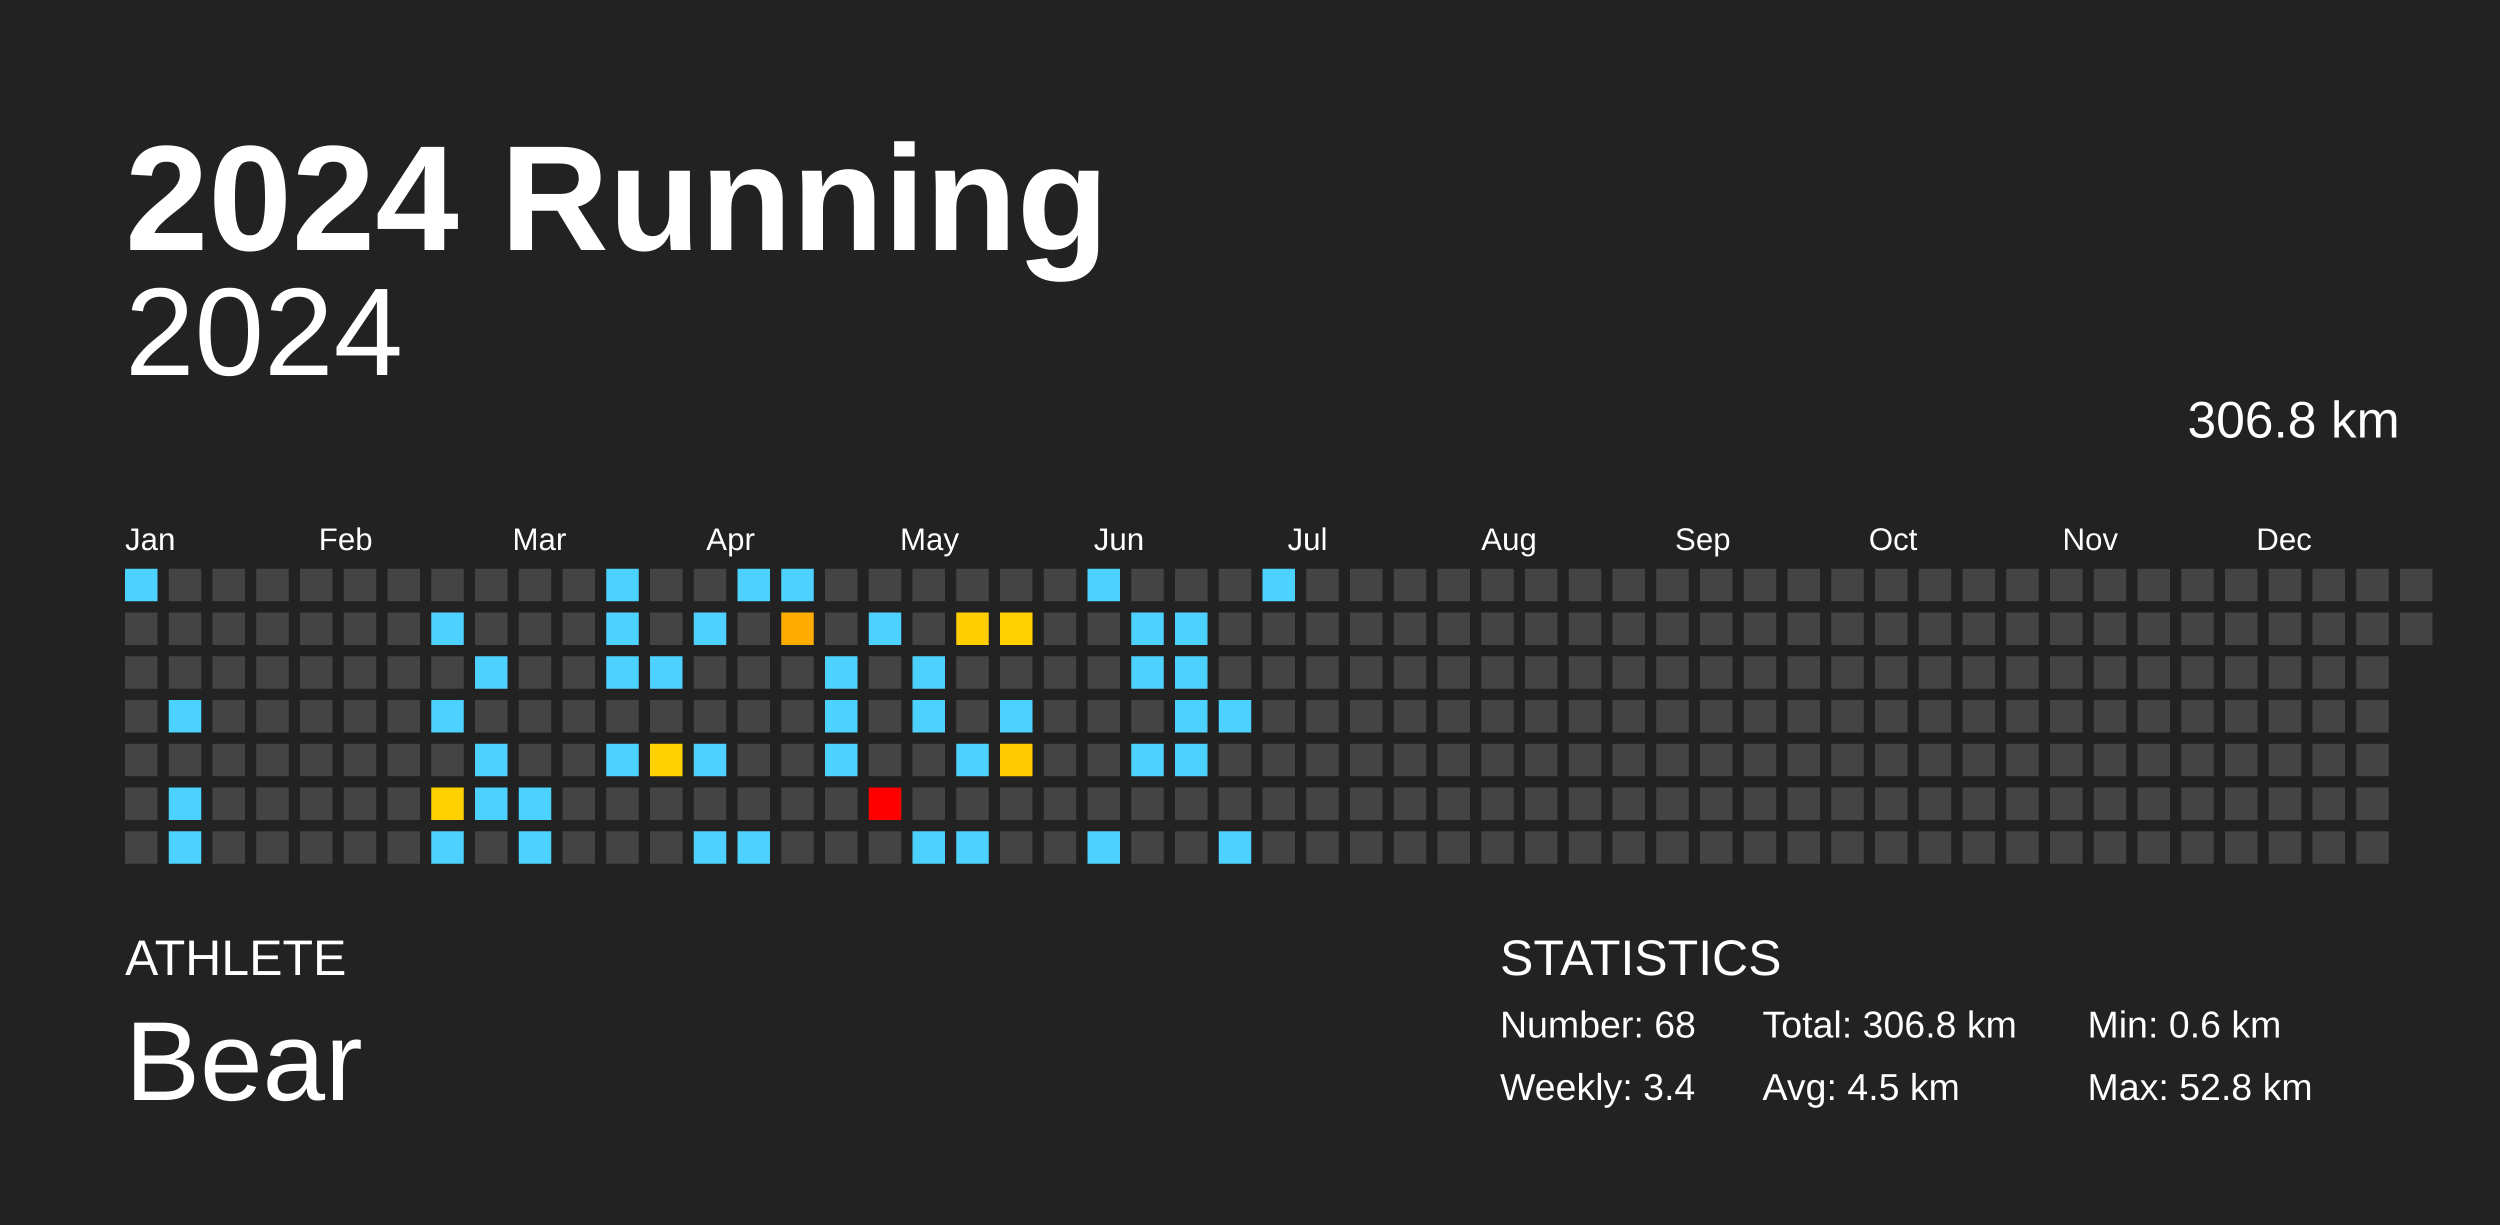
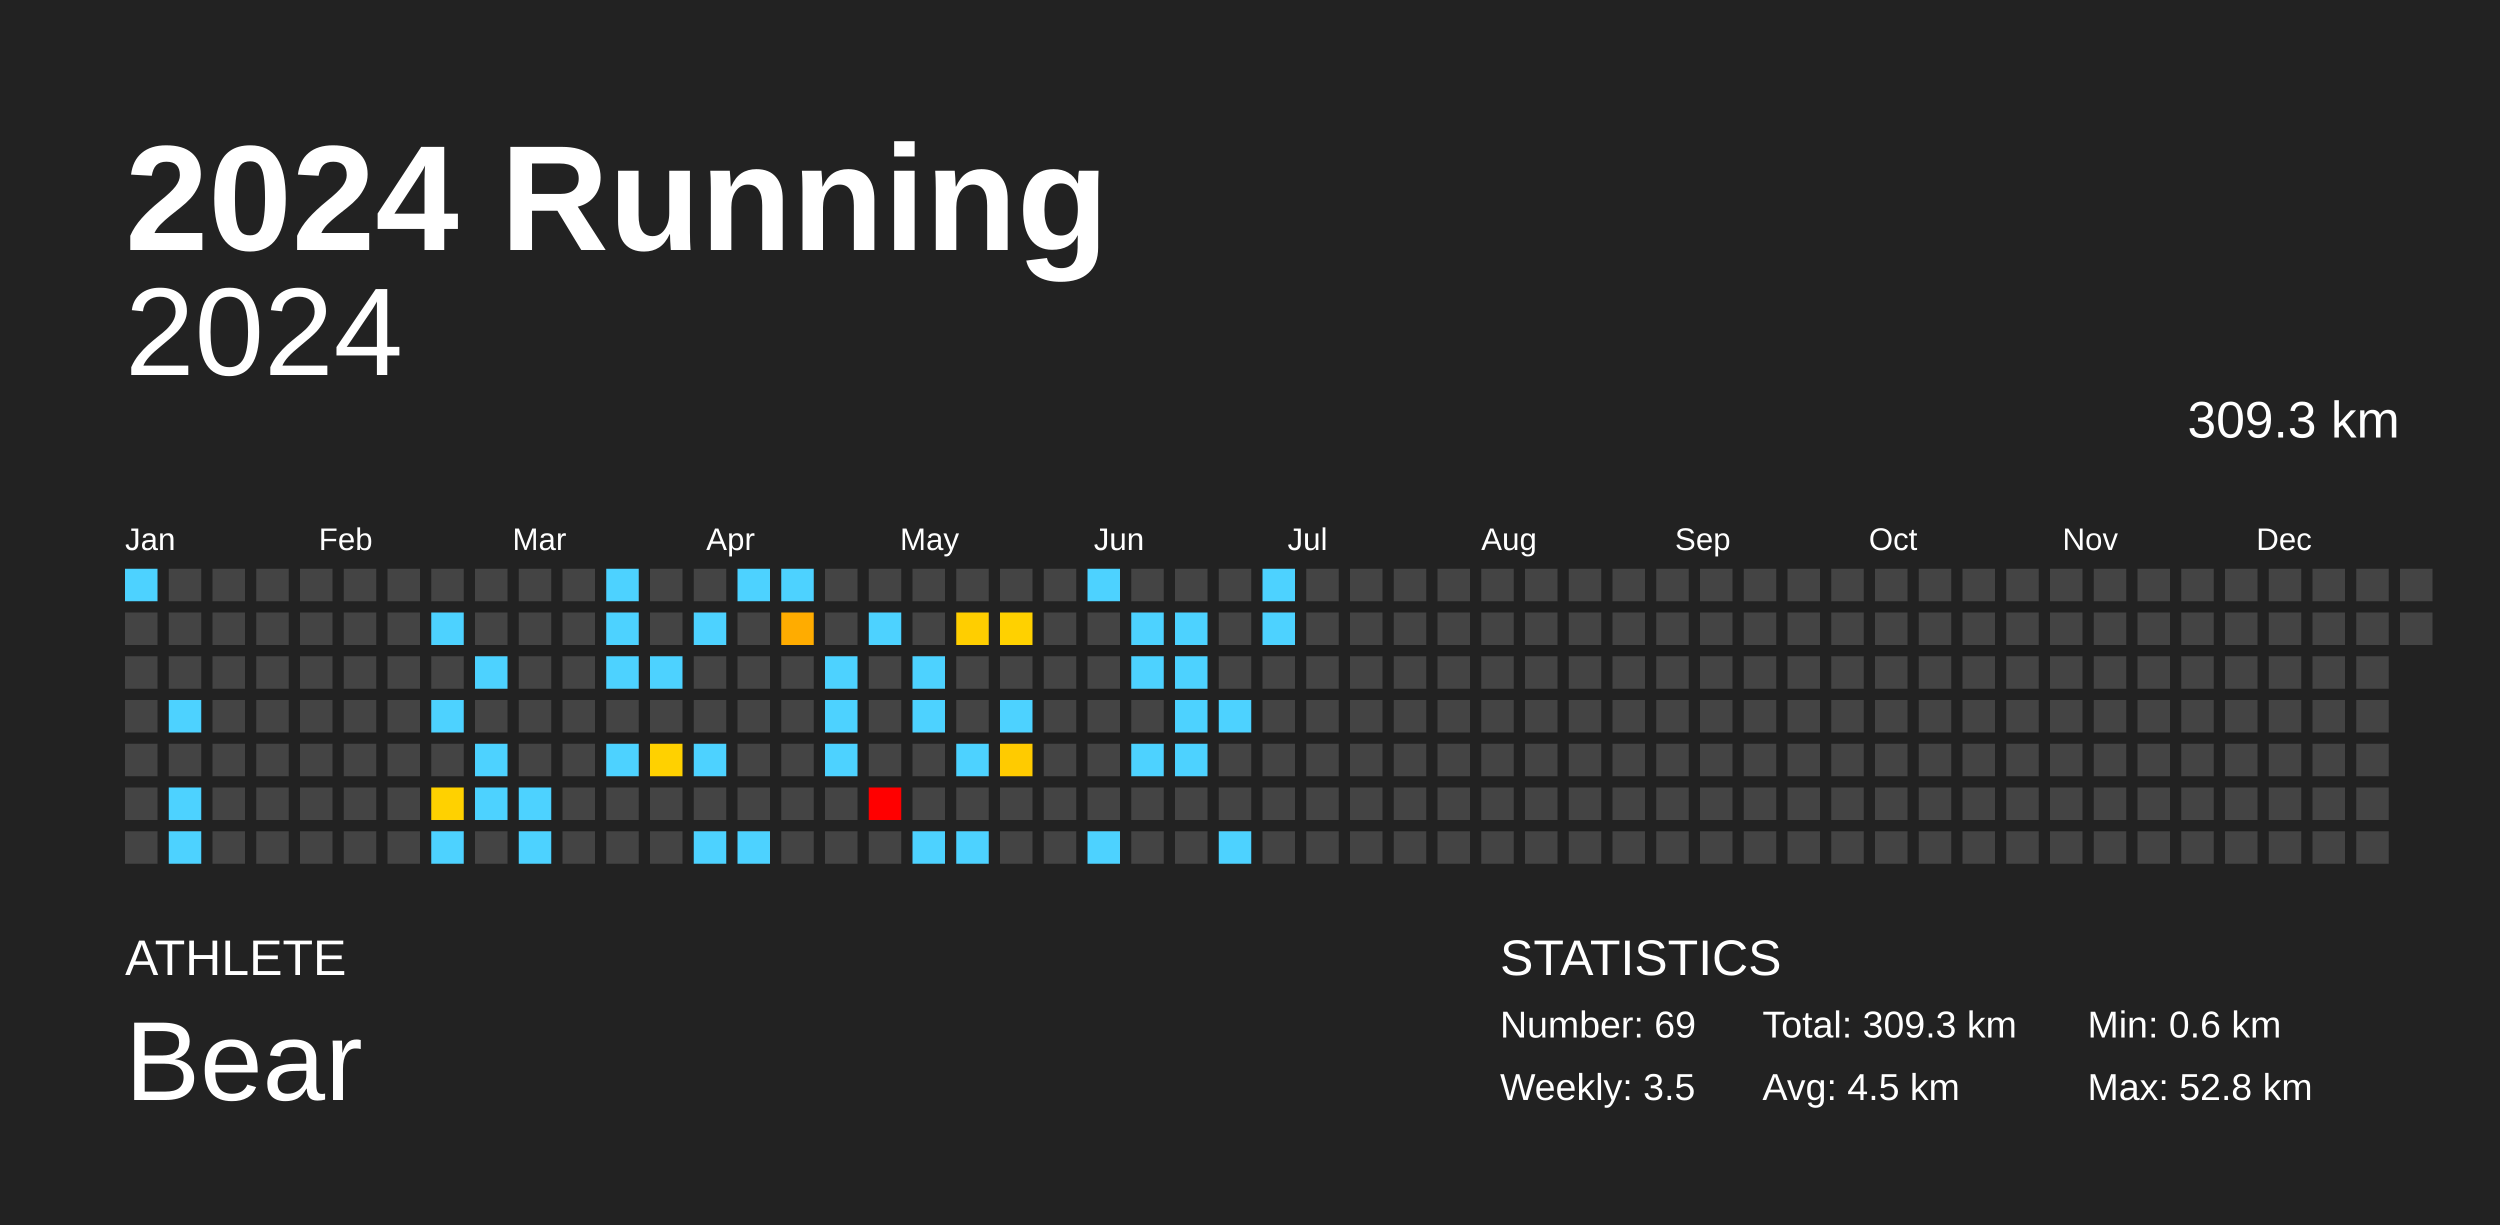
<svg xmlns="http://www.w3.org/2000/svg" baseProfile="full" height="98mm" version="1.1" viewBox="0,0,200,98" width="200mm">
  <defs />
  <rect fill="#222222" height="98" width="200" x="0" y="0" />
  <text fill="#FFFFFF" style="font-size:12px; font-family:Arial; font-weight:bold;" x="10" y="20">2024 Running</text>
  <text fill="#FFFFFF" style="font-size:4px; font-family:Arial" x="10" y="78">ATHLETE</text>
  <text fill="#FFFFFF" style="font-size:9px; font-family:Arial" x="10" y="88">Bear</text>
  <text fill="#FFFFFF" style="font-size:4px; font-family:Arial" x="120" y="78">STATISTICS</text>
-   <text fill="#FFFFFF" style="font-size:3px; font-family:Arial" x="120" y="83">Number: 68</text>
-   <text fill="#FFFFFF" style="font-size:3px; font-family:Arial" x="120" y="88">Weekly: 3.4</text>
-   <text fill="#FFFFFF" style="font-size:3px; font-family:Arial" x="141" y="83">Total: 306.8 km</text>
+   <text fill="#FFFFFF" style="font-size:3px; font-family:Arial" x="120" y="83">Number: 69</text>
+   <text fill="#FFFFFF" style="font-size:3px; font-family:Arial" x="120" y="88">Weekly: 3.5</text>
+   <text fill="#FFFFFF" style="font-size:3px; font-family:Arial" x="141" y="83">Total: 309.3 km</text>
  <text fill="#FFFFFF" style="font-size:3px; font-family:Arial" x="141" y="88">Avg: 4.5 km</text>
  <text fill="#FFFFFF" style="font-size:3px; font-family:Arial" x="167" y="83">Min: 0.6 km</text>
  <text fill="#FFFFFF" style="font-size:3px; font-family:Arial" x="167" y="88">Max: 52.8 km</text>
  <text alignment-baseline="hanging" fill="#FFFFFF" style="font-size:10.0px; font-family:Arial;" x="10" y="30">2024</text>
-   <text alignment-baseline="hanging" fill="#FFFFFF" style="font-size:4.125px; font-family:Arial;" x="175" y="35">306.8 km</text>
+   <text alignment-baseline="hanging" fill="#FFFFFF" style="font-size:4.125px; font-family:Arial;" x="175" y="35">309.3 km</text>
  <text fill="#FFFFFF" style="font-size:2.5px; font-family:Arial" x="10.0" y="44">Jan</text>
  <text fill="#FFFFFF" style="font-size:2.5px; font-family:Arial" x="25.5" y="44">Feb</text>
  <text fill="#FFFFFF" style="font-size:2.5px; font-family:Arial" x="41.0" y="44">Mar</text>
  <text fill="#FFFFFF" style="font-size:2.5px; font-family:Arial" x="56.5" y="44">Apr</text>
  <text fill="#FFFFFF" style="font-size:2.5px; font-family:Arial" x="72.0" y="44">May</text>
  <text fill="#FFFFFF" style="font-size:2.5px; font-family:Arial" x="87.5" y="44">Jun</text>
  <text fill="#FFFFFF" style="font-size:2.5px; font-family:Arial" x="103.0" y="44">Jul</text>
  <text fill="#FFFFFF" style="font-size:2.5px; font-family:Arial" x="118.5" y="44">Aug</text>
  <text fill="#FFFFFF" style="font-size:2.5px; font-family:Arial" x="134.0" y="44">Sep</text>
  <text fill="#FFFFFF" style="font-size:2.5px; font-family:Arial" x="149.5" y="44">Oct</text>
  <text fill="#FFFFFF" style="font-size:2.5px; font-family:Arial" x="165.0" y="44">Nov</text>
  <text fill="#FFFFFF" style="font-size:2.5px; font-family:Arial" x="180.5" y="44">Dec</text>
  <rect fill="#4dd2ff" height="2.6" width="2.6" x="10.0" y="45.5" />
  <rect fill="#444444" height="2.6" width="2.6" x="10.0" y="49.0" />
  <rect fill="#444444" height="2.6" width="2.6" x="10.0" y="52.5" />
  <rect fill="#444444" height="2.6" width="2.6" x="10.0" y="56.0" />
  <rect fill="#444444" height="2.6" width="2.6" x="10.0" y="59.5" />
  <rect fill="#444444" height="2.6" width="2.6" x="10.0" y="63.0" />
  <rect fill="#444444" height="2.6" width="2.6" x="10.0" y="66.5" />
  <rect fill="#444444" height="2.6" width="2.6" x="13.5" y="45.5" />
  <rect fill="#444444" height="2.6" width="2.6" x="13.5" y="49.0" />
  <rect fill="#444444" height="2.6" width="2.6" x="13.5" y="52.5" />
  <rect fill="#4dd2ff" height="2.6" width="2.6" x="13.5" y="56.0" />
  <rect fill="#444444" height="2.6" width="2.6" x="13.5" y="59.5" />
  <rect fill="#4dd2ff" height="2.6" width="2.6" x="13.5" y="63.0" />
  <rect fill="#4dd2ff" height="2.6" width="2.6" x="13.5" y="66.5" />
  <rect fill="#444444" height="2.6" width="2.6" x="17.0" y="45.5" />
  <rect fill="#444444" height="2.6" width="2.6" x="17.0" y="49.0" />
  <rect fill="#444444" height="2.6" width="2.6" x="17.0" y="52.5" />
  <rect fill="#444444" height="2.6" width="2.6" x="17.0" y="56.0" />
  <rect fill="#444444" height="2.6" width="2.6" x="17.0" y="59.5" />
  <rect fill="#444444" height="2.6" width="2.6" x="17.0" y="63.0" />
  <rect fill="#444444" height="2.6" width="2.6" x="17.0" y="66.5" />
  <rect fill="#444444" height="2.6" width="2.6" x="20.5" y="45.5" />
  <rect fill="#444444" height="2.6" width="2.6" x="20.5" y="49.0" />
  <rect fill="#444444" height="2.6" width="2.6" x="20.5" y="52.5" />
  <rect fill="#444444" height="2.6" width="2.6" x="20.5" y="56.0" />
  <rect fill="#444444" height="2.6" width="2.6" x="20.5" y="59.5" />
  <rect fill="#444444" height="2.6" width="2.6" x="20.5" y="63.0" />
  <rect fill="#444444" height="2.6" width="2.6" x="20.5" y="66.5" />
  <rect fill="#444444" height="2.6" width="2.6" x="24.0" y="45.5" />
  <rect fill="#444444" height="2.6" width="2.6" x="24.0" y="49.0" />
  <rect fill="#444444" height="2.6" width="2.6" x="24.0" y="52.5" />
  <rect fill="#444444" height="2.6" width="2.6" x="24.0" y="56.0" />
  <rect fill="#444444" height="2.6" width="2.6" x="24.0" y="59.5" />
  <rect fill="#444444" height="2.6" width="2.6" x="24.0" y="63.0" />
  <rect fill="#444444" height="2.6" width="2.6" x="24.0" y="66.5" />
  <rect fill="#444444" height="2.6" width="2.6" x="27.5" y="45.5" />
  <rect fill="#444444" height="2.6" width="2.6" x="27.5" y="49.0" />
  <rect fill="#444444" height="2.6" width="2.6" x="27.5" y="52.5" />
  <rect fill="#444444" height="2.6" width="2.6" x="27.5" y="56.0" />
  <rect fill="#444444" height="2.6" width="2.6" x="27.5" y="59.5" />
  <rect fill="#444444" height="2.6" width="2.6" x="27.5" y="63.0" />
  <rect fill="#444444" height="2.6" width="2.6" x="27.5" y="66.5" />
  <rect fill="#444444" height="2.6" width="2.6" x="31.0" y="45.5" />
  <rect fill="#444444" height="2.6" width="2.6" x="31.0" y="49.0" />
  <rect fill="#444444" height="2.6" width="2.6" x="31.0" y="52.5" />
  <rect fill="#444444" height="2.6" width="2.6" x="31.0" y="56.0" />
  <rect fill="#444444" height="2.6" width="2.6" x="31.0" y="59.5" />
  <rect fill="#444444" height="2.6" width="2.6" x="31.0" y="63.0" />
  <rect fill="#444444" height="2.6" width="2.6" x="31.0" y="66.5" />
  <rect fill="#444444" height="2.6" width="2.6" x="34.5" y="45.5" />
  <rect fill="#4dd2ff" height="2.6" width="2.6" x="34.5" y="49.0" />
  <rect fill="#444444" height="2.6" width="2.6" x="34.5" y="52.5" />
  <rect fill="#4dd2ff" height="2.6" width="2.6" x="34.5" y="56.0" />
  <rect fill="#444444" height="2.6" width="2.6" x="34.5" y="59.5" />
  <rect fill="#ffd100" height="2.6" width="2.6" x="34.5" y="63.0" />
  <rect fill="#4dd2ff" height="2.6" width="2.6" x="34.5" y="66.5" />
  <rect fill="#444444" height="2.6" width="2.6" x="38.0" y="45.5" />
  <rect fill="#444444" height="2.6" width="2.6" x="38.0" y="49.0" />
  <rect fill="#4dd2ff" height="2.6" width="2.6" x="38.0" y="52.5" />
  <rect fill="#444444" height="2.6" width="2.6" x="38.0" y="56.0" />
  <rect fill="#4dd2ff" height="2.6" width="2.6" x="38.0" y="59.5" />
  <rect fill="#4dd2ff" height="2.6" width="2.6" x="38.0" y="63.0" />
  <rect fill="#444444" height="2.6" width="2.6" x="38.0" y="66.5" />
  <rect fill="#444444" height="2.6" width="2.6" x="41.5" y="45.5" />
  <rect fill="#444444" height="2.6" width="2.6" x="41.5" y="49.0" />
  <rect fill="#444444" height="2.6" width="2.6" x="41.5" y="52.5" />
  <rect fill="#444444" height="2.6" width="2.6" x="41.5" y="56.0" />
  <rect fill="#444444" height="2.6" width="2.6" x="41.5" y="59.5" />
  <rect fill="#4dd2ff" height="2.6" width="2.6" x="41.5" y="63.0" />
  <rect fill="#4dd2ff" height="2.6" width="2.6" x="41.5" y="66.5" />
  <rect fill="#444444" height="2.6" width="2.6" x="45.0" y="45.5" />
  <rect fill="#444444" height="2.6" width="2.6" x="45.0" y="49.0" />
  <rect fill="#444444" height="2.6" width="2.6" x="45.0" y="52.5" />
  <rect fill="#444444" height="2.6" width="2.6" x="45.0" y="56.0" />
  <rect fill="#444444" height="2.6" width="2.6" x="45.0" y="59.5" />
  <rect fill="#444444" height="2.6" width="2.6" x="45.0" y="63.0" />
  <rect fill="#444444" height="2.6" width="2.6" x="45.0" y="66.5" />
  <rect fill="#4dd2ff" height="2.6" width="2.6" x="48.5" y="45.5" />
  <rect fill="#4dd2ff" height="2.6" width="2.6" x="48.5" y="49.0" />
  <rect fill="#4dd2ff" height="2.6" width="2.6" x="48.5" y="52.5" />
  <rect fill="#444444" height="2.6" width="2.6" x="48.5" y="56.0" />
  <rect fill="#4dd2ff" height="2.6" width="2.6" x="48.5" y="59.5" />
  <rect fill="#444444" height="2.6" width="2.6" x="48.5" y="63.0" />
  <rect fill="#444444" height="2.6" width="2.6" x="48.5" y="66.5" />
  <rect fill="#444444" height="2.6" width="2.6" x="52.0" y="45.5" />
  <rect fill="#444444" height="2.6" width="2.6" x="52.0" y="49.0" />
  <rect fill="#4dd2ff" height="2.6" width="2.6" x="52.0" y="52.5" />
  <rect fill="#444444" height="2.6" width="2.6" x="52.0" y="56.0" />
  <rect fill="#ffd100" height="2.6" width="2.6" x="52.0" y="59.5" />
  <rect fill="#444444" height="2.6" width="2.6" x="52.0" y="63.0" />
  <rect fill="#444444" height="2.6" width="2.6" x="52.0" y="66.5" />
  <rect fill="#444444" height="2.6" width="2.6" x="55.5" y="45.5" />
  <rect fill="#4dd2ff" height="2.6" width="2.6" x="55.5" y="49.0" />
  <rect fill="#444444" height="2.6" width="2.6" x="55.5" y="52.5" />
  <rect fill="#444444" height="2.6" width="2.6" x="55.5" y="56.0" />
  <rect fill="#4dd2ff" height="2.6" width="2.6" x="55.5" y="59.5" />
  <rect fill="#444444" height="2.6" width="2.6" x="55.5" y="63.0" />
  <rect fill="#4dd2ff" height="2.6" width="2.6" x="55.5" y="66.5" />
  <rect fill="#4dd2ff" height="2.6" width="2.6" x="59.0" y="45.5" />
  <rect fill="#444444" height="2.6" width="2.6" x="59.0" y="49.0" />
  <rect fill="#444444" height="2.6" width="2.6" x="59.0" y="52.5" />
  <rect fill="#444444" height="2.6" width="2.6" x="59.0" y="56.0" />
  <rect fill="#444444" height="2.6" width="2.6" x="59.0" y="59.5" />
  <rect fill="#444444" height="2.6" width="2.6" x="59.0" y="63.0" />
  <rect fill="#4dd2ff" height="2.6" width="2.6" x="59.0" y="66.5" />
  <rect fill="#4dd2ff" height="2.6" width="2.6" x="62.5" y="45.5" />
  <rect fill="#ffac00" height="2.6" width="2.6" x="62.5" y="49.0" />
  <rect fill="#444444" height="2.6" width="2.6" x="62.5" y="52.5" />
  <rect fill="#444444" height="2.6" width="2.6" x="62.5" y="56.0" />
  <rect fill="#444444" height="2.6" width="2.6" x="62.5" y="59.5" />
  <rect fill="#444444" height="2.6" width="2.6" x="62.5" y="63.0" />
  <rect fill="#444444" height="2.6" width="2.6" x="62.5" y="66.5" />
  <rect fill="#444444" height="2.6" width="2.6" x="66.0" y="45.5" />
  <rect fill="#444444" height="2.6" width="2.6" x="66.0" y="49.0" />
  <rect fill="#4dd2ff" height="2.6" width="2.6" x="66.0" y="52.5" />
  <rect fill="#4dd2ff" height="2.6" width="2.6" x="66.0" y="56.0" />
  <rect fill="#4dd2ff" height="2.6" width="2.6" x="66.0" y="59.5" />
  <rect fill="#444444" height="2.6" width="2.6" x="66.0" y="63.0" />
  <rect fill="#444444" height="2.6" width="2.6" x="66.0" y="66.5" />
  <rect fill="#444444" height="2.6" width="2.6" x="69.5" y="45.5" />
  <rect fill="#4dd2ff" height="2.6" width="2.6" x="69.5" y="49.0" />
  <rect fill="#444444" height="2.6" width="2.6" x="69.5" y="52.5" />
  <rect fill="#444444" height="2.6" width="2.6" x="69.5" y="56.0" />
  <rect fill="#444444" height="2.6" width="2.6" x="69.5" y="59.5" />
  <rect fill="red" height="2.6" width="2.6" x="69.5" y="63.0" />
  <rect fill="#444444" height="2.6" width="2.6" x="69.5" y="66.5" />
  <rect fill="#444444" height="2.6" width="2.6" x="73.0" y="45.5" />
  <rect fill="#444444" height="2.6" width="2.6" x="73.0" y="49.0" />
  <rect fill="#4dd2ff" height="2.6" width="2.6" x="73.0" y="52.5" />
  <rect fill="#4dd2ff" height="2.6" width="2.6" x="73.0" y="56.0" />
  <rect fill="#444444" height="2.6" width="2.6" x="73.0" y="59.5" />
  <rect fill="#444444" height="2.6" width="2.6" x="73.0" y="63.0" />
  <rect fill="#4dd2ff" height="2.6" width="2.6" x="73.0" y="66.5" />
  <rect fill="#444444" height="2.6" width="2.6" x="76.5" y="45.5" />
  <rect fill="#ffce00" height="2.6" width="2.6" x="76.5" y="49.0" />
  <rect fill="#444444" height="2.6" width="2.6" x="76.5" y="52.5" />
  <rect fill="#444444" height="2.6" width="2.6" x="76.5" y="56.0" />
  <rect fill="#4dd2ff" height="2.6" width="2.6" x="76.5" y="59.5" />
  <rect fill="#444444" height="2.6" width="2.6" x="76.5" y="63.0" />
  <rect fill="#4dd2ff" height="2.6" width="2.6" x="76.5" y="66.5" />
  <rect fill="#444444" height="2.6" width="2.6" x="80.0" y="45.5" />
  <rect fill="#ffd100" height="2.6" width="2.6" x="80.0" y="49.0" />
  <rect fill="#444444" height="2.6" width="2.6" x="80.0" y="52.5" />
  <rect fill="#4dd2ff" height="2.6" width="2.6" x="80.0" y="56.0" />
  <rect fill="#ffcb00" height="2.6" width="2.6" x="80.0" y="59.5" />
  <rect fill="#444444" height="2.6" width="2.6" x="80.0" y="63.0" />
  <rect fill="#444444" height="2.6" width="2.6" x="80.0" y="66.5" />
  <rect fill="#444444" height="2.6" width="2.6" x="83.5" y="45.5" />
  <rect fill="#444444" height="2.6" width="2.6" x="83.5" y="49.0" />
  <rect fill="#444444" height="2.6" width="2.6" x="83.5" y="52.5" />
  <rect fill="#444444" height="2.6" width="2.6" x="83.5" y="56.0" />
  <rect fill="#444444" height="2.6" width="2.6" x="83.5" y="59.5" />
  <rect fill="#444444" height="2.6" width="2.6" x="83.5" y="63.0" />
  <rect fill="#444444" height="2.6" width="2.6" x="83.5" y="66.5" />
  <rect fill="#4dd2ff" height="2.6" width="2.6" x="87.0" y="45.5" />
  <rect fill="#444444" height="2.6" width="2.6" x="87.0" y="49.0" />
  <rect fill="#444444" height="2.6" width="2.6" x="87.0" y="52.5" />
  <rect fill="#444444" height="2.6" width="2.6" x="87.0" y="56.0" />
  <rect fill="#444444" height="2.6" width="2.6" x="87.0" y="59.5" />
  <rect fill="#444444" height="2.6" width="2.6" x="87.0" y="63.0" />
  <rect fill="#4dd2ff" height="2.6" width="2.6" x="87.0" y="66.5" />
  <rect fill="#444444" height="2.6" width="2.6" x="90.5" y="45.5" />
  <rect fill="#4dd2ff" height="2.6" width="2.6" x="90.5" y="49.0" />
  <rect fill="#4dd2ff" height="2.6" width="2.6" x="90.5" y="52.5" />
  <rect fill="#444444" height="2.6" width="2.6" x="90.5" y="56.0" />
  <rect fill="#4dd2ff" height="2.6" width="2.6" x="90.5" y="59.5" />
  <rect fill="#444444" height="2.6" width="2.6" x="90.5" y="63.0" />
  <rect fill="#444444" height="2.6" width="2.6" x="90.5" y="66.5" />
  <rect fill="#444444" height="2.6" width="2.6" x="94.0" y="45.5" />
  <rect fill="#4dd2ff" height="2.6" width="2.6" x="94.0" y="49.0" />
  <rect fill="#4dd2ff" height="2.6" width="2.6" x="94.0" y="52.5" />
  <rect fill="#4dd2ff" height="2.6" width="2.6" x="94.0" y="56.0" />
  <rect fill="#4dd2ff" height="2.6" width="2.6" x="94.0" y="59.5" />
  <rect fill="#444444" height="2.6" width="2.6" x="94.0" y="63.0" />
  <rect fill="#444444" height="2.6" width="2.6" x="94.0" y="66.5" />
  <rect fill="#444444" height="2.6" width="2.6" x="97.5" y="45.5" />
  <rect fill="#444444" height="2.6" width="2.6" x="97.5" y="49.0" />
  <rect fill="#444444" height="2.6" width="2.6" x="97.5" y="52.5" />
  <rect fill="#4dd2ff" height="2.6" width="2.6" x="97.5" y="56.0" />
  <rect fill="#444444" height="2.6" width="2.6" x="97.5" y="59.5" />
  <rect fill="#444444" height="2.6" width="2.6" x="97.5" y="63.0" />
  <rect fill="#4dd2ff" height="2.6" width="2.6" x="97.5" y="66.5" />
  <rect fill="#4dd2ff" height="2.6" width="2.6" x="101.0" y="45.5" />
-   <rect fill="#444444" height="2.6" width="2.6" x="101.0" y="49.0" />
+   <rect fill="#4dd2ff" height="2.6" width="2.6" x="101.0" y="49.0" />
  <rect fill="#444444" height="2.6" width="2.6" x="101.0" y="52.5" />
  <rect fill="#444444" height="2.6" width="2.6" x="101.0" y="56.0" />
  <rect fill="#444444" height="2.6" width="2.6" x="101.0" y="59.5" />
  <rect fill="#444444" height="2.6" width="2.6" x="101.0" y="63.0" />
  <rect fill="#444444" height="2.6" width="2.6" x="101.0" y="66.5" />
  <rect fill="#444444" height="2.6" width="2.6" x="104.5" y="45.5" />
  <rect fill="#444444" height="2.6" width="2.6" x="104.5" y="49.0" />
  <rect fill="#444444" height="2.6" width="2.6" x="104.5" y="52.5" />
  <rect fill="#444444" height="2.6" width="2.6" x="104.5" y="56.0" />
  <rect fill="#444444" height="2.6" width="2.6" x="104.5" y="59.5" />
  <rect fill="#444444" height="2.6" width="2.6" x="104.5" y="63.0" />
  <rect fill="#444444" height="2.6" width="2.6" x="104.5" y="66.5" />
  <rect fill="#444444" height="2.6" width="2.6" x="108.0" y="45.5" />
  <rect fill="#444444" height="2.6" width="2.6" x="108.0" y="49.0" />
  <rect fill="#444444" height="2.6" width="2.6" x="108.0" y="52.5" />
  <rect fill="#444444" height="2.6" width="2.6" x="108.0" y="56.0" />
  <rect fill="#444444" height="2.6" width="2.6" x="108.0" y="59.5" />
  <rect fill="#444444" height="2.6" width="2.6" x="108.0" y="63.0" />
  <rect fill="#444444" height="2.6" width="2.6" x="108.0" y="66.5" />
  <rect fill="#444444" height="2.6" width="2.6" x="111.5" y="45.5" />
  <rect fill="#444444" height="2.6" width="2.6" x="111.5" y="49.0" />
  <rect fill="#444444" height="2.6" width="2.6" x="111.5" y="52.5" />
  <rect fill="#444444" height="2.6" width="2.6" x="111.5" y="56.0" />
  <rect fill="#444444" height="2.6" width="2.6" x="111.5" y="59.5" />
  <rect fill="#444444" height="2.6" width="2.6" x="111.5" y="63.0" />
  <rect fill="#444444" height="2.6" width="2.6" x="111.5" y="66.5" />
  <rect fill="#444444" height="2.6" width="2.6" x="115.0" y="45.5" />
  <rect fill="#444444" height="2.6" width="2.6" x="115.0" y="49.0" />
  <rect fill="#444444" height="2.6" width="2.6" x="115.0" y="52.5" />
  <rect fill="#444444" height="2.6" width="2.6" x="115.0" y="56.0" />
  <rect fill="#444444" height="2.6" width="2.6" x="115.0" y="59.5" />
  <rect fill="#444444" height="2.6" width="2.6" x="115.0" y="63.0" />
  <rect fill="#444444" height="2.6" width="2.6" x="115.0" y="66.5" />
  <rect fill="#444444" height="2.6" width="2.6" x="118.5" y="45.5" />
  <rect fill="#444444" height="2.6" width="2.6" x="118.5" y="49.0" />
  <rect fill="#444444" height="2.6" width="2.6" x="118.5" y="52.5" />
  <rect fill="#444444" height="2.6" width="2.6" x="118.5" y="56.0" />
  <rect fill="#444444" height="2.6" width="2.6" x="118.5" y="59.5" />
  <rect fill="#444444" height="2.6" width="2.6" x="118.5" y="63.0" />
  <rect fill="#444444" height="2.6" width="2.6" x="118.5" y="66.5" />
  <rect fill="#444444" height="2.6" width="2.6" x="122.0" y="45.5" />
  <rect fill="#444444" height="2.6" width="2.6" x="122.0" y="49.0" />
  <rect fill="#444444" height="2.6" width="2.6" x="122.0" y="52.5" />
  <rect fill="#444444" height="2.6" width="2.6" x="122.0" y="56.0" />
  <rect fill="#444444" height="2.6" width="2.6" x="122.0" y="59.5" />
  <rect fill="#444444" height="2.6" width="2.6" x="122.0" y="63.0" />
  <rect fill="#444444" height="2.6" width="2.6" x="122.0" y="66.5" />
  <rect fill="#444444" height="2.6" width="2.6" x="125.5" y="45.5" />
  <rect fill="#444444" height="2.6" width="2.6" x="125.5" y="49.0" />
  <rect fill="#444444" height="2.6" width="2.6" x="125.5" y="52.5" />
  <rect fill="#444444" height="2.6" width="2.6" x="125.5" y="56.0" />
  <rect fill="#444444" height="2.6" width="2.6" x="125.5" y="59.5" />
  <rect fill="#444444" height="2.6" width="2.6" x="125.5" y="63.0" />
  <rect fill="#444444" height="2.6" width="2.6" x="125.5" y="66.5" />
  <rect fill="#444444" height="2.6" width="2.6" x="129.0" y="45.5" />
  <rect fill="#444444" height="2.6" width="2.6" x="129.0" y="49.0" />
  <rect fill="#444444" height="2.6" width="2.6" x="129.0" y="52.5" />
  <rect fill="#444444" height="2.6" width="2.6" x="129.0" y="56.0" />
  <rect fill="#444444" height="2.6" width="2.6" x="129.0" y="59.5" />
  <rect fill="#444444" height="2.6" width="2.6" x="129.0" y="63.0" />
  <rect fill="#444444" height="2.6" width="2.6" x="129.0" y="66.5" />
  <rect fill="#444444" height="2.6" width="2.6" x="132.5" y="45.5" />
  <rect fill="#444444" height="2.6" width="2.6" x="132.5" y="49.0" />
  <rect fill="#444444" height="2.6" width="2.6" x="132.5" y="52.5" />
  <rect fill="#444444" height="2.6" width="2.6" x="132.5" y="56.0" />
  <rect fill="#444444" height="2.6" width="2.6" x="132.5" y="59.5" />
  <rect fill="#444444" height="2.6" width="2.6" x="132.5" y="63.0" />
  <rect fill="#444444" height="2.6" width="2.6" x="132.5" y="66.5" />
  <rect fill="#444444" height="2.6" width="2.6" x="136.0" y="45.5" />
  <rect fill="#444444" height="2.6" width="2.6" x="136.0" y="49.0" />
  <rect fill="#444444" height="2.6" width="2.6" x="136.0" y="52.5" />
  <rect fill="#444444" height="2.6" width="2.6" x="136.0" y="56.0" />
  <rect fill="#444444" height="2.6" width="2.6" x="136.0" y="59.5" />
  <rect fill="#444444" height="2.6" width="2.6" x="136.0" y="63.0" />
  <rect fill="#444444" height="2.6" width="2.6" x="136.0" y="66.5" />
  <rect fill="#444444" height="2.6" width="2.6" x="139.5" y="45.5" />
  <rect fill="#444444" height="2.6" width="2.6" x="139.5" y="49.0" />
  <rect fill="#444444" height="2.6" width="2.6" x="139.5" y="52.5" />
  <rect fill="#444444" height="2.6" width="2.6" x="139.5" y="56.0" />
  <rect fill="#444444" height="2.6" width="2.6" x="139.5" y="59.5" />
  <rect fill="#444444" height="2.6" width="2.6" x="139.5" y="63.0" />
  <rect fill="#444444" height="2.6" width="2.6" x="139.5" y="66.5" />
  <rect fill="#444444" height="2.6" width="2.6" x="143.0" y="45.5" />
  <rect fill="#444444" height="2.6" width="2.6" x="143.0" y="49.0" />
  <rect fill="#444444" height="2.6" width="2.6" x="143.0" y="52.5" />
  <rect fill="#444444" height="2.6" width="2.6" x="143.0" y="56.0" />
  <rect fill="#444444" height="2.6" width="2.6" x="143.0" y="59.5" />
  <rect fill="#444444" height="2.6" width="2.6" x="143.0" y="63.0" />
  <rect fill="#444444" height="2.6" width="2.6" x="143.0" y="66.5" />
  <rect fill="#444444" height="2.6" width="2.6" x="146.5" y="45.5" />
  <rect fill="#444444" height="2.6" width="2.6" x="146.5" y="49.0" />
  <rect fill="#444444" height="2.6" width="2.6" x="146.5" y="52.5" />
  <rect fill="#444444" height="2.6" width="2.6" x="146.5" y="56.0" />
  <rect fill="#444444" height="2.6" width="2.6" x="146.5" y="59.5" />
  <rect fill="#444444" height="2.6" width="2.6" x="146.5" y="63.0" />
  <rect fill="#444444" height="2.6" width="2.6" x="146.5" y="66.5" />
  <rect fill="#444444" height="2.6" width="2.6" x="150.0" y="45.5" />
  <rect fill="#444444" height="2.6" width="2.6" x="150.0" y="49.0" />
  <rect fill="#444444" height="2.6" width="2.6" x="150.0" y="52.5" />
  <rect fill="#444444" height="2.6" width="2.6" x="150.0" y="56.0" />
  <rect fill="#444444" height="2.6" width="2.6" x="150.0" y="59.5" />
  <rect fill="#444444" height="2.6" width="2.6" x="150.0" y="63.0" />
  <rect fill="#444444" height="2.6" width="2.6" x="150.0" y="66.5" />
  <rect fill="#444444" height="2.6" width="2.6" x="153.5" y="45.5" />
  <rect fill="#444444" height="2.6" width="2.6" x="153.5" y="49.0" />
  <rect fill="#444444" height="2.6" width="2.6" x="153.5" y="52.5" />
  <rect fill="#444444" height="2.6" width="2.6" x="153.5" y="56.0" />
  <rect fill="#444444" height="2.6" width="2.6" x="153.5" y="59.5" />
  <rect fill="#444444" height="2.6" width="2.6" x="153.5" y="63.0" />
  <rect fill="#444444" height="2.6" width="2.6" x="153.5" y="66.5" />
  <rect fill="#444444" height="2.6" width="2.6" x="157.0" y="45.5" />
  <rect fill="#444444" height="2.6" width="2.6" x="157.0" y="49.0" />
  <rect fill="#444444" height="2.6" width="2.6" x="157.0" y="52.5" />
  <rect fill="#444444" height="2.6" width="2.6" x="157.0" y="56.0" />
  <rect fill="#444444" height="2.6" width="2.6" x="157.0" y="59.5" />
  <rect fill="#444444" height="2.6" width="2.6" x="157.0" y="63.0" />
  <rect fill="#444444" height="2.6" width="2.6" x="157.0" y="66.5" />
  <rect fill="#444444" height="2.6" width="2.6" x="160.5" y="45.5" />
  <rect fill="#444444" height="2.6" width="2.6" x="160.5" y="49.0" />
  <rect fill="#444444" height="2.6" width="2.6" x="160.5" y="52.5" />
  <rect fill="#444444" height="2.6" width="2.6" x="160.5" y="56.0" />
  <rect fill="#444444" height="2.6" width="2.6" x="160.5" y="59.5" />
  <rect fill="#444444" height="2.6" width="2.6" x="160.5" y="63.0" />
  <rect fill="#444444" height="2.6" width="2.6" x="160.5" y="66.5" />
  <rect fill="#444444" height="2.6" width="2.6" x="164.0" y="45.5" />
  <rect fill="#444444" height="2.6" width="2.6" x="164.0" y="49.0" />
  <rect fill="#444444" height="2.6" width="2.6" x="164.0" y="52.5" />
  <rect fill="#444444" height="2.6" width="2.6" x="164.0" y="56.0" />
  <rect fill="#444444" height="2.6" width="2.6" x="164.0" y="59.5" />
  <rect fill="#444444" height="2.6" width="2.6" x="164.0" y="63.0" />
  <rect fill="#444444" height="2.6" width="2.6" x="164.0" y="66.5" />
  <rect fill="#444444" height="2.6" width="2.6" x="167.5" y="45.5" />
  <rect fill="#444444" height="2.6" width="2.6" x="167.5" y="49.0" />
  <rect fill="#444444" height="2.6" width="2.6" x="167.5" y="52.5" />
  <rect fill="#444444" height="2.6" width="2.6" x="167.5" y="56.0" />
  <rect fill="#444444" height="2.6" width="2.6" x="167.5" y="59.5" />
  <rect fill="#444444" height="2.6" width="2.6" x="167.5" y="63.0" />
  <rect fill="#444444" height="2.6" width="2.6" x="167.5" y="66.5" />
  <rect fill="#444444" height="2.6" width="2.6" x="171.0" y="45.5" />
  <rect fill="#444444" height="2.6" width="2.6" x="171.0" y="49.0" />
  <rect fill="#444444" height="2.6" width="2.6" x="171.0" y="52.5" />
  <rect fill="#444444" height="2.6" width="2.6" x="171.0" y="56.0" />
  <rect fill="#444444" height="2.6" width="2.6" x="171.0" y="59.5" />
  <rect fill="#444444" height="2.6" width="2.6" x="171.0" y="63.0" />
  <rect fill="#444444" height="2.6" width="2.6" x="171.0" y="66.5" />
  <rect fill="#444444" height="2.6" width="2.6" x="174.5" y="45.5" />
  <rect fill="#444444" height="2.6" width="2.6" x="174.5" y="49.0" />
  <rect fill="#444444" height="2.6" width="2.6" x="174.5" y="52.5" />
  <rect fill="#444444" height="2.6" width="2.6" x="174.5" y="56.0" />
  <rect fill="#444444" height="2.6" width="2.6" x="174.5" y="59.5" />
  <rect fill="#444444" height="2.6" width="2.6" x="174.5" y="63.0" />
  <rect fill="#444444" height="2.6" width="2.6" x="174.5" y="66.5" />
  <rect fill="#444444" height="2.6" width="2.6" x="178.0" y="45.5" />
  <rect fill="#444444" height="2.6" width="2.6" x="178.0" y="49.0" />
  <rect fill="#444444" height="2.6" width="2.6" x="178.0" y="52.5" />
  <rect fill="#444444" height="2.6" width="2.6" x="178.0" y="56.0" />
  <rect fill="#444444" height="2.6" width="2.6" x="178.0" y="59.5" />
  <rect fill="#444444" height="2.6" width="2.6" x="178.0" y="63.0" />
  <rect fill="#444444" height="2.6" width="2.6" x="178.0" y="66.5" />
  <rect fill="#444444" height="2.6" width="2.6" x="181.5" y="45.5" />
  <rect fill="#444444" height="2.6" width="2.6" x="181.5" y="49.0" />
  <rect fill="#444444" height="2.6" width="2.6" x="181.5" y="52.5" />
  <rect fill="#444444" height="2.6" width="2.6" x="181.5" y="56.0" />
  <rect fill="#444444" height="2.6" width="2.6" x="181.5" y="59.5" />
  <rect fill="#444444" height="2.6" width="2.6" x="181.5" y="63.0" />
  <rect fill="#444444" height="2.6" width="2.6" x="181.5" y="66.5" />
  <rect fill="#444444" height="2.6" width="2.6" x="185.0" y="45.5" />
  <rect fill="#444444" height="2.6" width="2.6" x="185.0" y="49.0" />
  <rect fill="#444444" height="2.6" width="2.6" x="185.0" y="52.5" />
  <rect fill="#444444" height="2.6" width="2.6" x="185.0" y="56.0" />
  <rect fill="#444444" height="2.6" width="2.6" x="185.0" y="59.5" />
  <rect fill="#444444" height="2.6" width="2.6" x="185.0" y="63.0" />
  <rect fill="#444444" height="2.6" width="2.6" x="185.0" y="66.5" />
  <rect fill="#444444" height="2.6" width="2.6" x="188.5" y="45.5" />
  <rect fill="#444444" height="2.6" width="2.6" x="188.5" y="49.0" />
  <rect fill="#444444" height="2.6" width="2.6" x="188.5" y="52.5" />
  <rect fill="#444444" height="2.6" width="2.6" x="188.5" y="56.0" />
  <rect fill="#444444" height="2.6" width="2.6" x="188.5" y="59.5" />
  <rect fill="#444444" height="2.6" width="2.6" x="188.5" y="63.0" />
  <rect fill="#444444" height="2.6" width="2.6" x="188.5" y="66.5" />
  <rect fill="#444444" height="2.6" width="2.6" x="192.0" y="45.5" />
  <rect fill="#444444" height="2.6" width="2.6" x="192.0" y="49.0" />
</svg>
